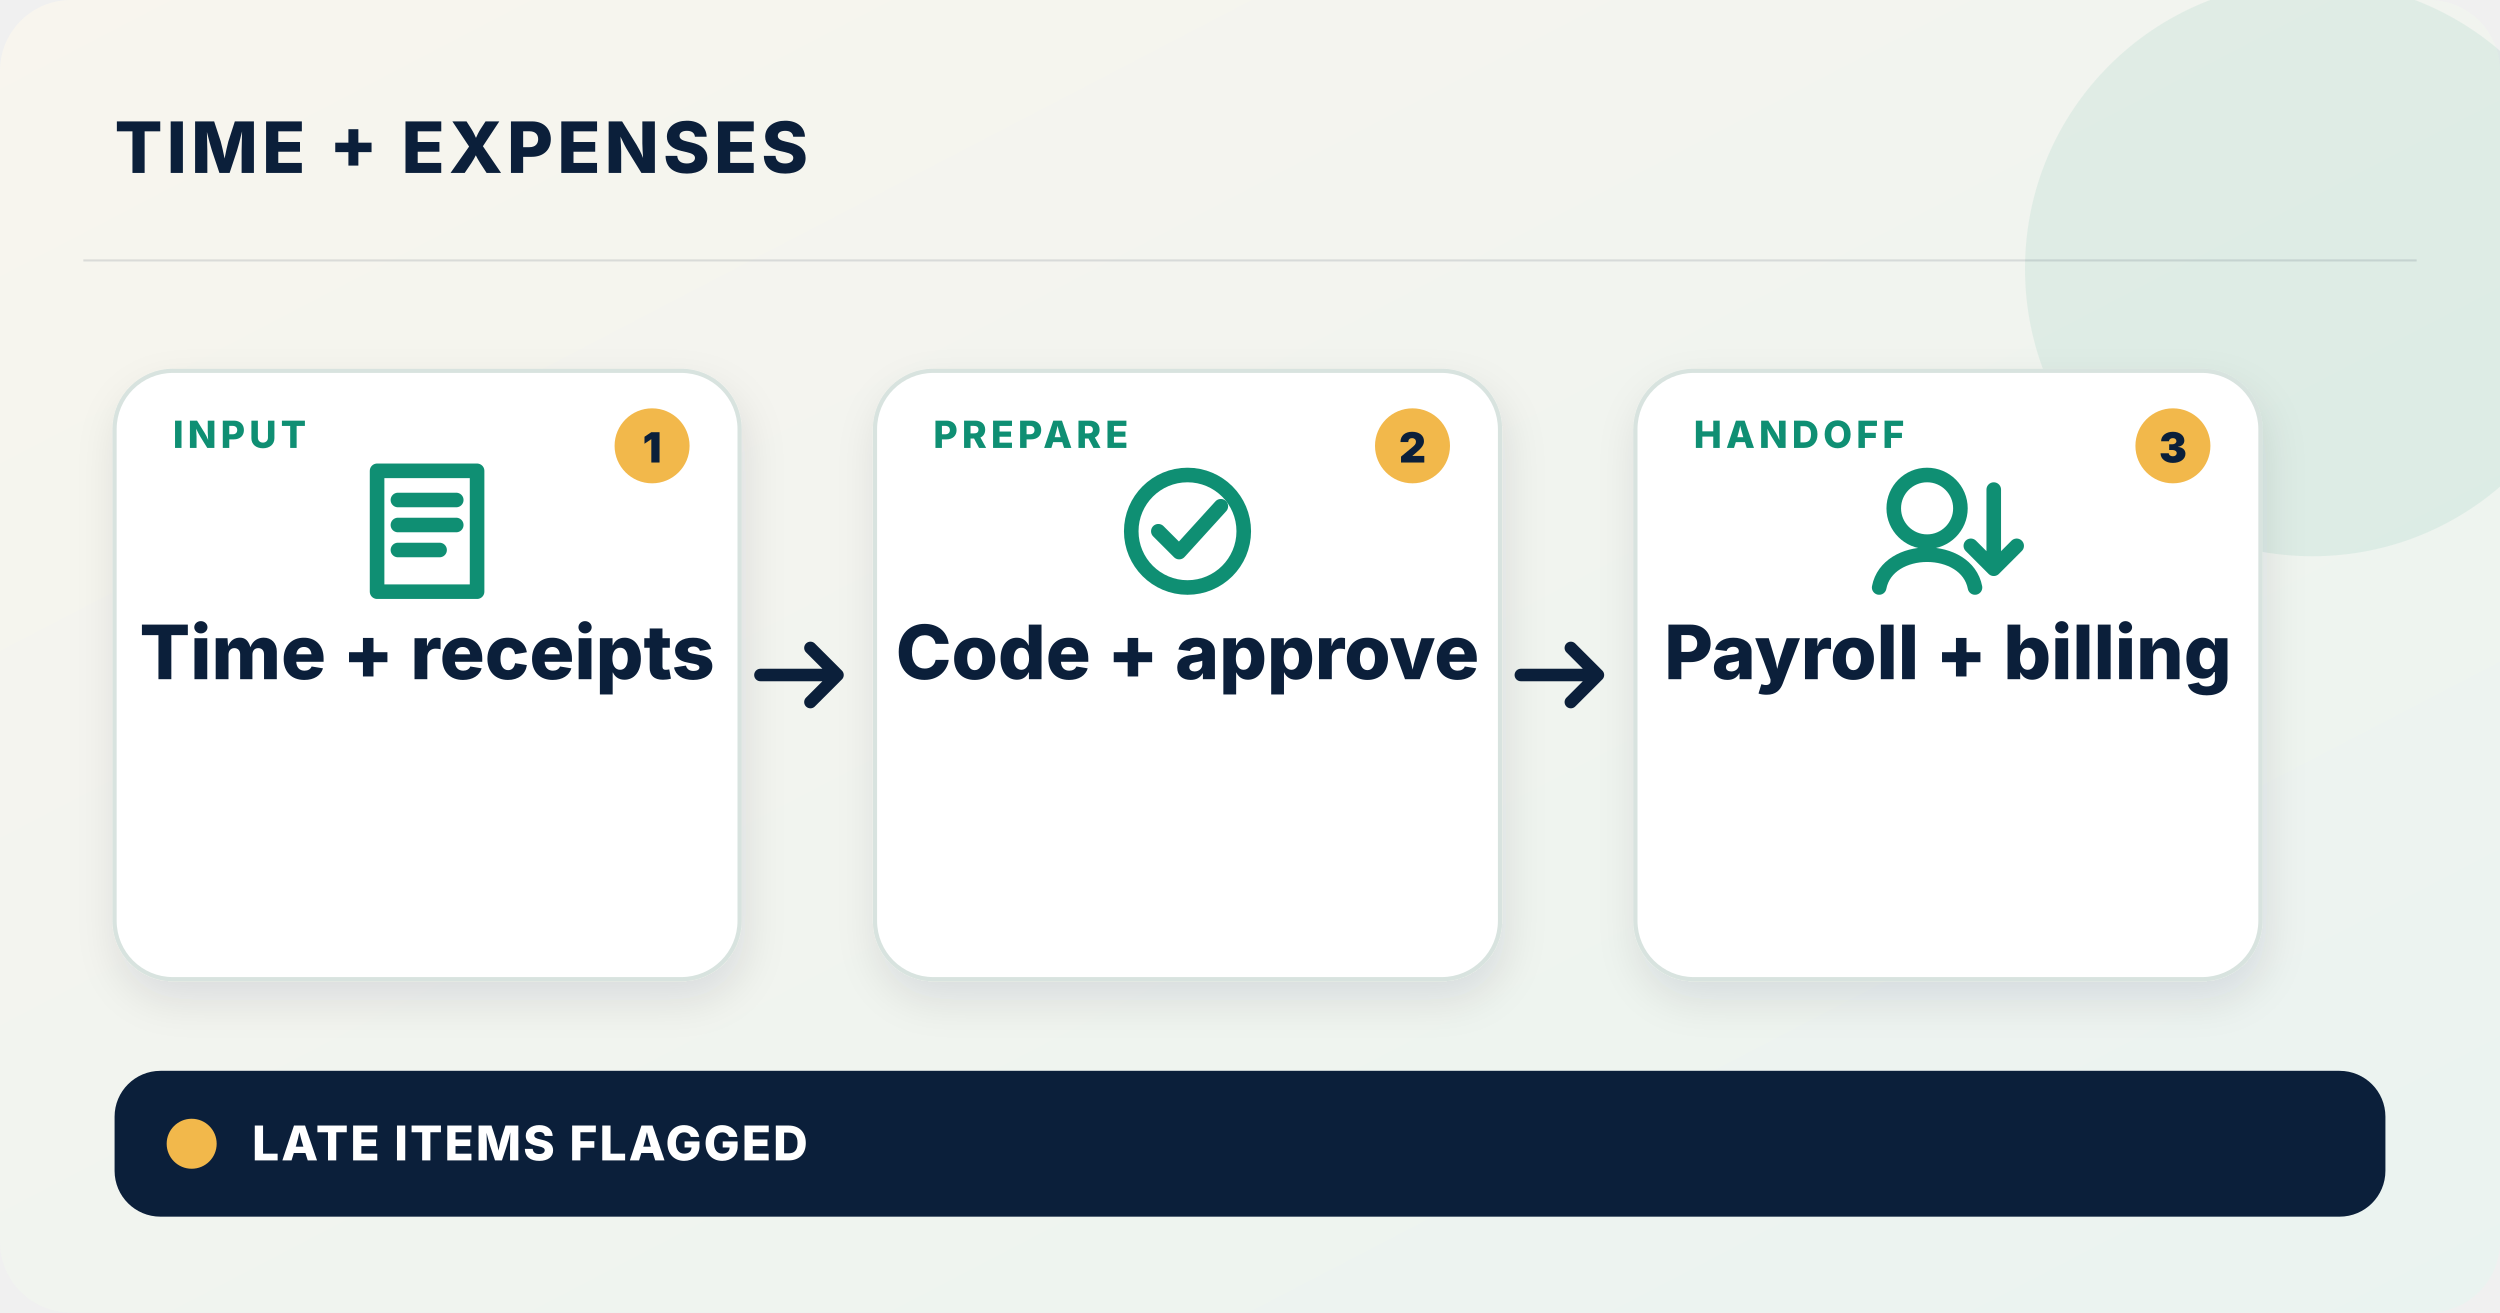
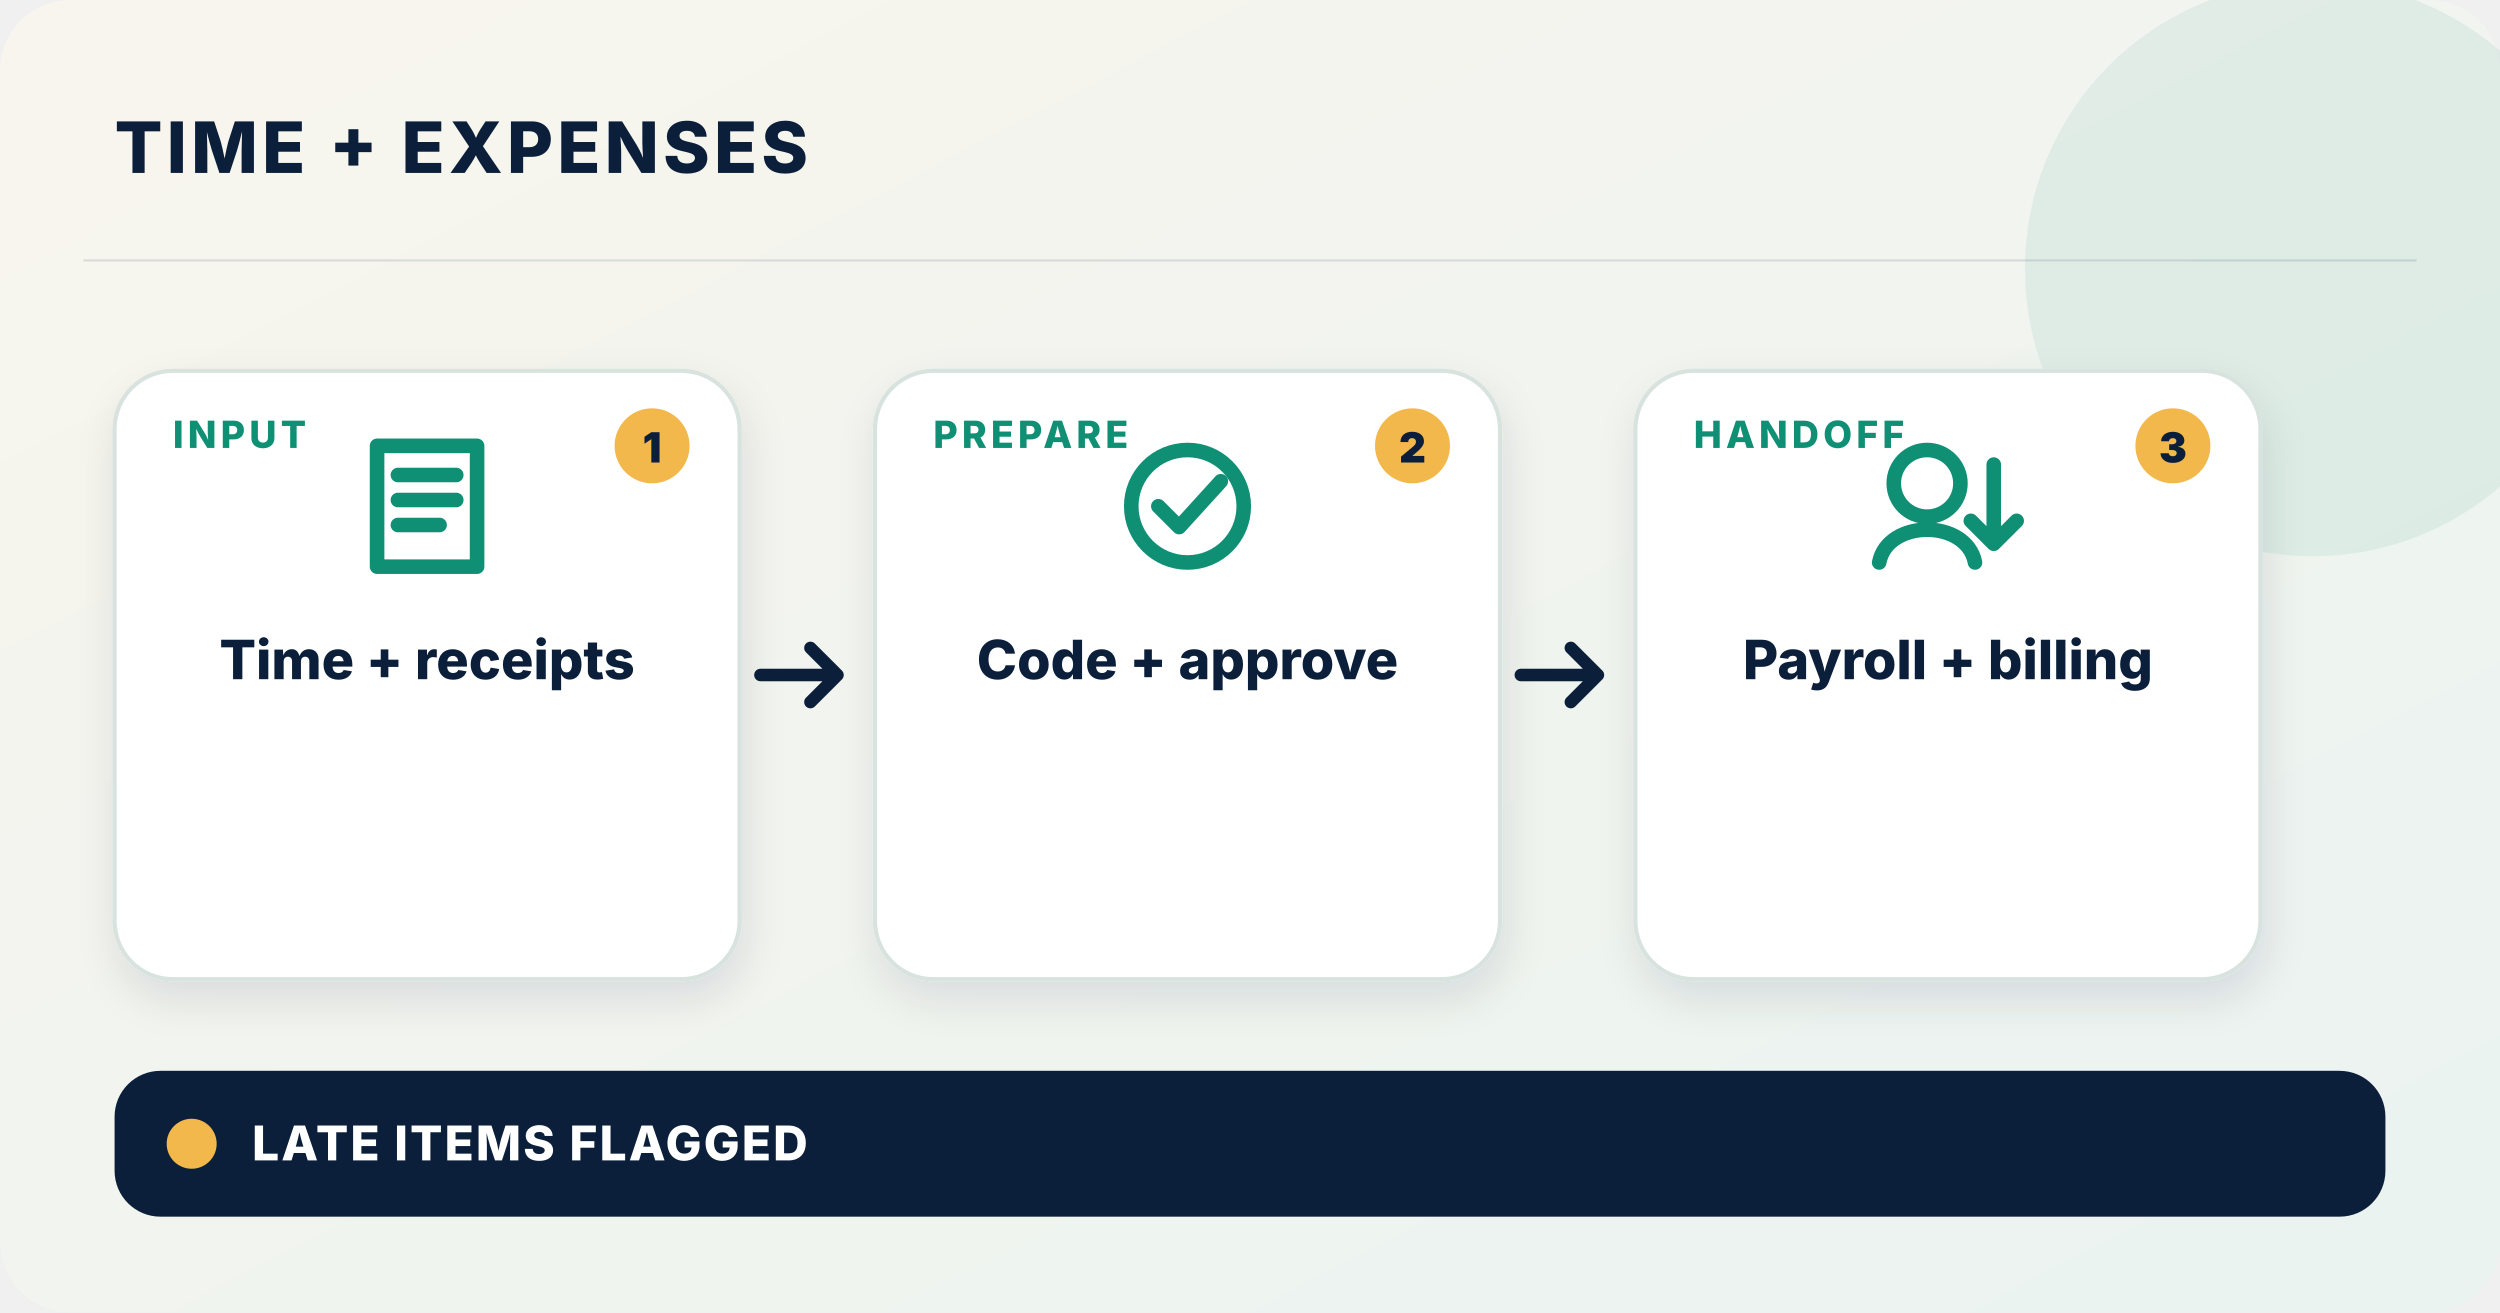
<svg xmlns="http://www.w3.org/2000/svg" viewBox="0 0 1200 630" role="img" aria-labelledby="title desc">
  <defs>
    <linearGradient id="bg" x1="0" y1="0" x2="1" y2="1">
      <stop stop-color="#F8F5EE" />
      <stop offset="1" stop-color="#EAF3F0" />
    </linearGradient>
    <filter id="shadow" x="-20%" y="-20%" width="140%" height="160%">
      <feDropShadow dy="9" stdDeviation="10" flood-color="#0B1F3A" flood-opacity=".10" />
    </filter>
-     <style>.title{font:800 34px Inter,Arial,sans-serif;letter-spacing:2px;fill:#0B1F3A}.meta{font:800 18px Inter,Arial,sans-serif;letter-spacing:2px;fill:#0F8F73}.step{font:800 36px Inter,Arial,sans-serif;fill:#0B1F3A}.card{fill:#fff;stroke:#D8E3DF;stroke-width:2;filter:url(#shadow)}.icon{fill:none;stroke:#0F8F73;stroke-width:7;stroke-linecap:round;stroke-linejoin:round}.arrow{fill:none;stroke:#0B1F3A;stroke-width:6;stroke-linecap:round;stroke-linejoin:round}.num-bg{fill:#F2B84B}.num{font:900 20px Inter,Arial,sans-serif;fill:#0B1F3A}.note{font:800 23px Inter,Arial,sans-serif;letter-spacing:1px;fill:#fff}</style>
+     <style>.title{font:800 34px Inter,Arial,sans-serif;letter-spacing:2px;fill:#0B1F3A}.meta{font:800 18px Inter,Arial,sans-serif;letter-spacing:2px;fill:#0F8F73}.step{font:800 26px Inter,Arial,sans-serif;fill:#0B1F3A}.card{fill:#fff;stroke:#D8E3DF;stroke-width:2;filter:url(#shadow)}.icon{fill:none;stroke:#0F8F73;stroke-width:7;stroke-linecap:round;stroke-linejoin:round}.arrow{fill:none;stroke:#0B1F3A;stroke-width:6;stroke-linecap:round;stroke-linejoin:round}.num-bg{fill:#F2B84B}.num{font:900 20px Inter,Arial,sans-serif;fill:#0B1F3A}.note{font:800 23px Inter,Arial,sans-serif;letter-spacing:1px;fill:#fff}</style>
  </defs>
  <rect width="1200" height="630" rx="34" fill="url(#bg)" />
  <circle cx="1110" cy="129" r="138" fill="#0F8F73" opacity=".08" />
  <path d="M40 125h1120" stroke="#0B1F3A" stroke-opacity=".12" />
  <text x="55" y="83" class="title">TIME + EXPENSES</text>
  <g>
    <rect x="55" y="178" width="300" height="292" rx="28" class="card" />
    <text x="83" y="215" class="meta">INPUT</text>
-     <g class="icon">
+     <g class="icon" transform="translate(0 -12)">
      <path d="M181 226h48v58h-48z M191 240h28 M191 252h28 M191 264h20" />
    </g>
    <text x="205" y="326" text-anchor="middle" class="step">Time + receipts</text>
    <circle cx="313" cy="214" r="18" class="num-bg" />
    <text x="313" y="222" text-anchor="middle" class="num">1</text>
  </g>
  <g>
    <rect x="420" y="178" width="300" height="292" rx="28" class="card" />
    <text x="448" y="215" class="meta">PREPARE</text>
-     <g class="icon">
+     <g class="icon" transform="translate(0 -12)">
      <circle cx="570" cy="255" r="27" />
      <path d="M556 255l10 10 20-22" />
    </g>
    <text x="570" y="326" text-anchor="middle" class="step">Code + approve</text>
    <circle cx="678" cy="214" r="18" class="num-bg" />
    <text x="678" y="222" text-anchor="middle" class="num">2</text>
  </g>
  <g>
    <rect x="785" y="178" width="300" height="292" rx="28" class="card" />
    <text x="813" y="215" class="meta">HANDOFF</text>
-     <g class="icon">
+     <g class="icon" transform="translate(0 -12)">
      <circle cx="925" cy="244" r="16" />
      <path d="M902 282c4-21 42-21 46 0 M957 235v38 M946 262l11 11 11-11" />
    </g>
    <text x="935" y="326" text-anchor="middle" class="step">Payroll + billing</text>
    <circle cx="1043" cy="214" r="18" class="num-bg" />
    <text x="1043" y="222" text-anchor="middle" class="num">3</text>
  </g>
  <path d="M365 324h37m-13-13 13 13-13 13 M730 324h37m-13-13 13 13-13 13" class="arrow" />
  <rect x="55" y="514" width="1090" height="70" rx="22" fill="#0B1F3A" />
  <circle cx="92" cy="549" r="12" fill="#F2B84B" />
  <text x="121" y="557" class="note">LATE ITEMS FLAGGED</text>
</svg>
